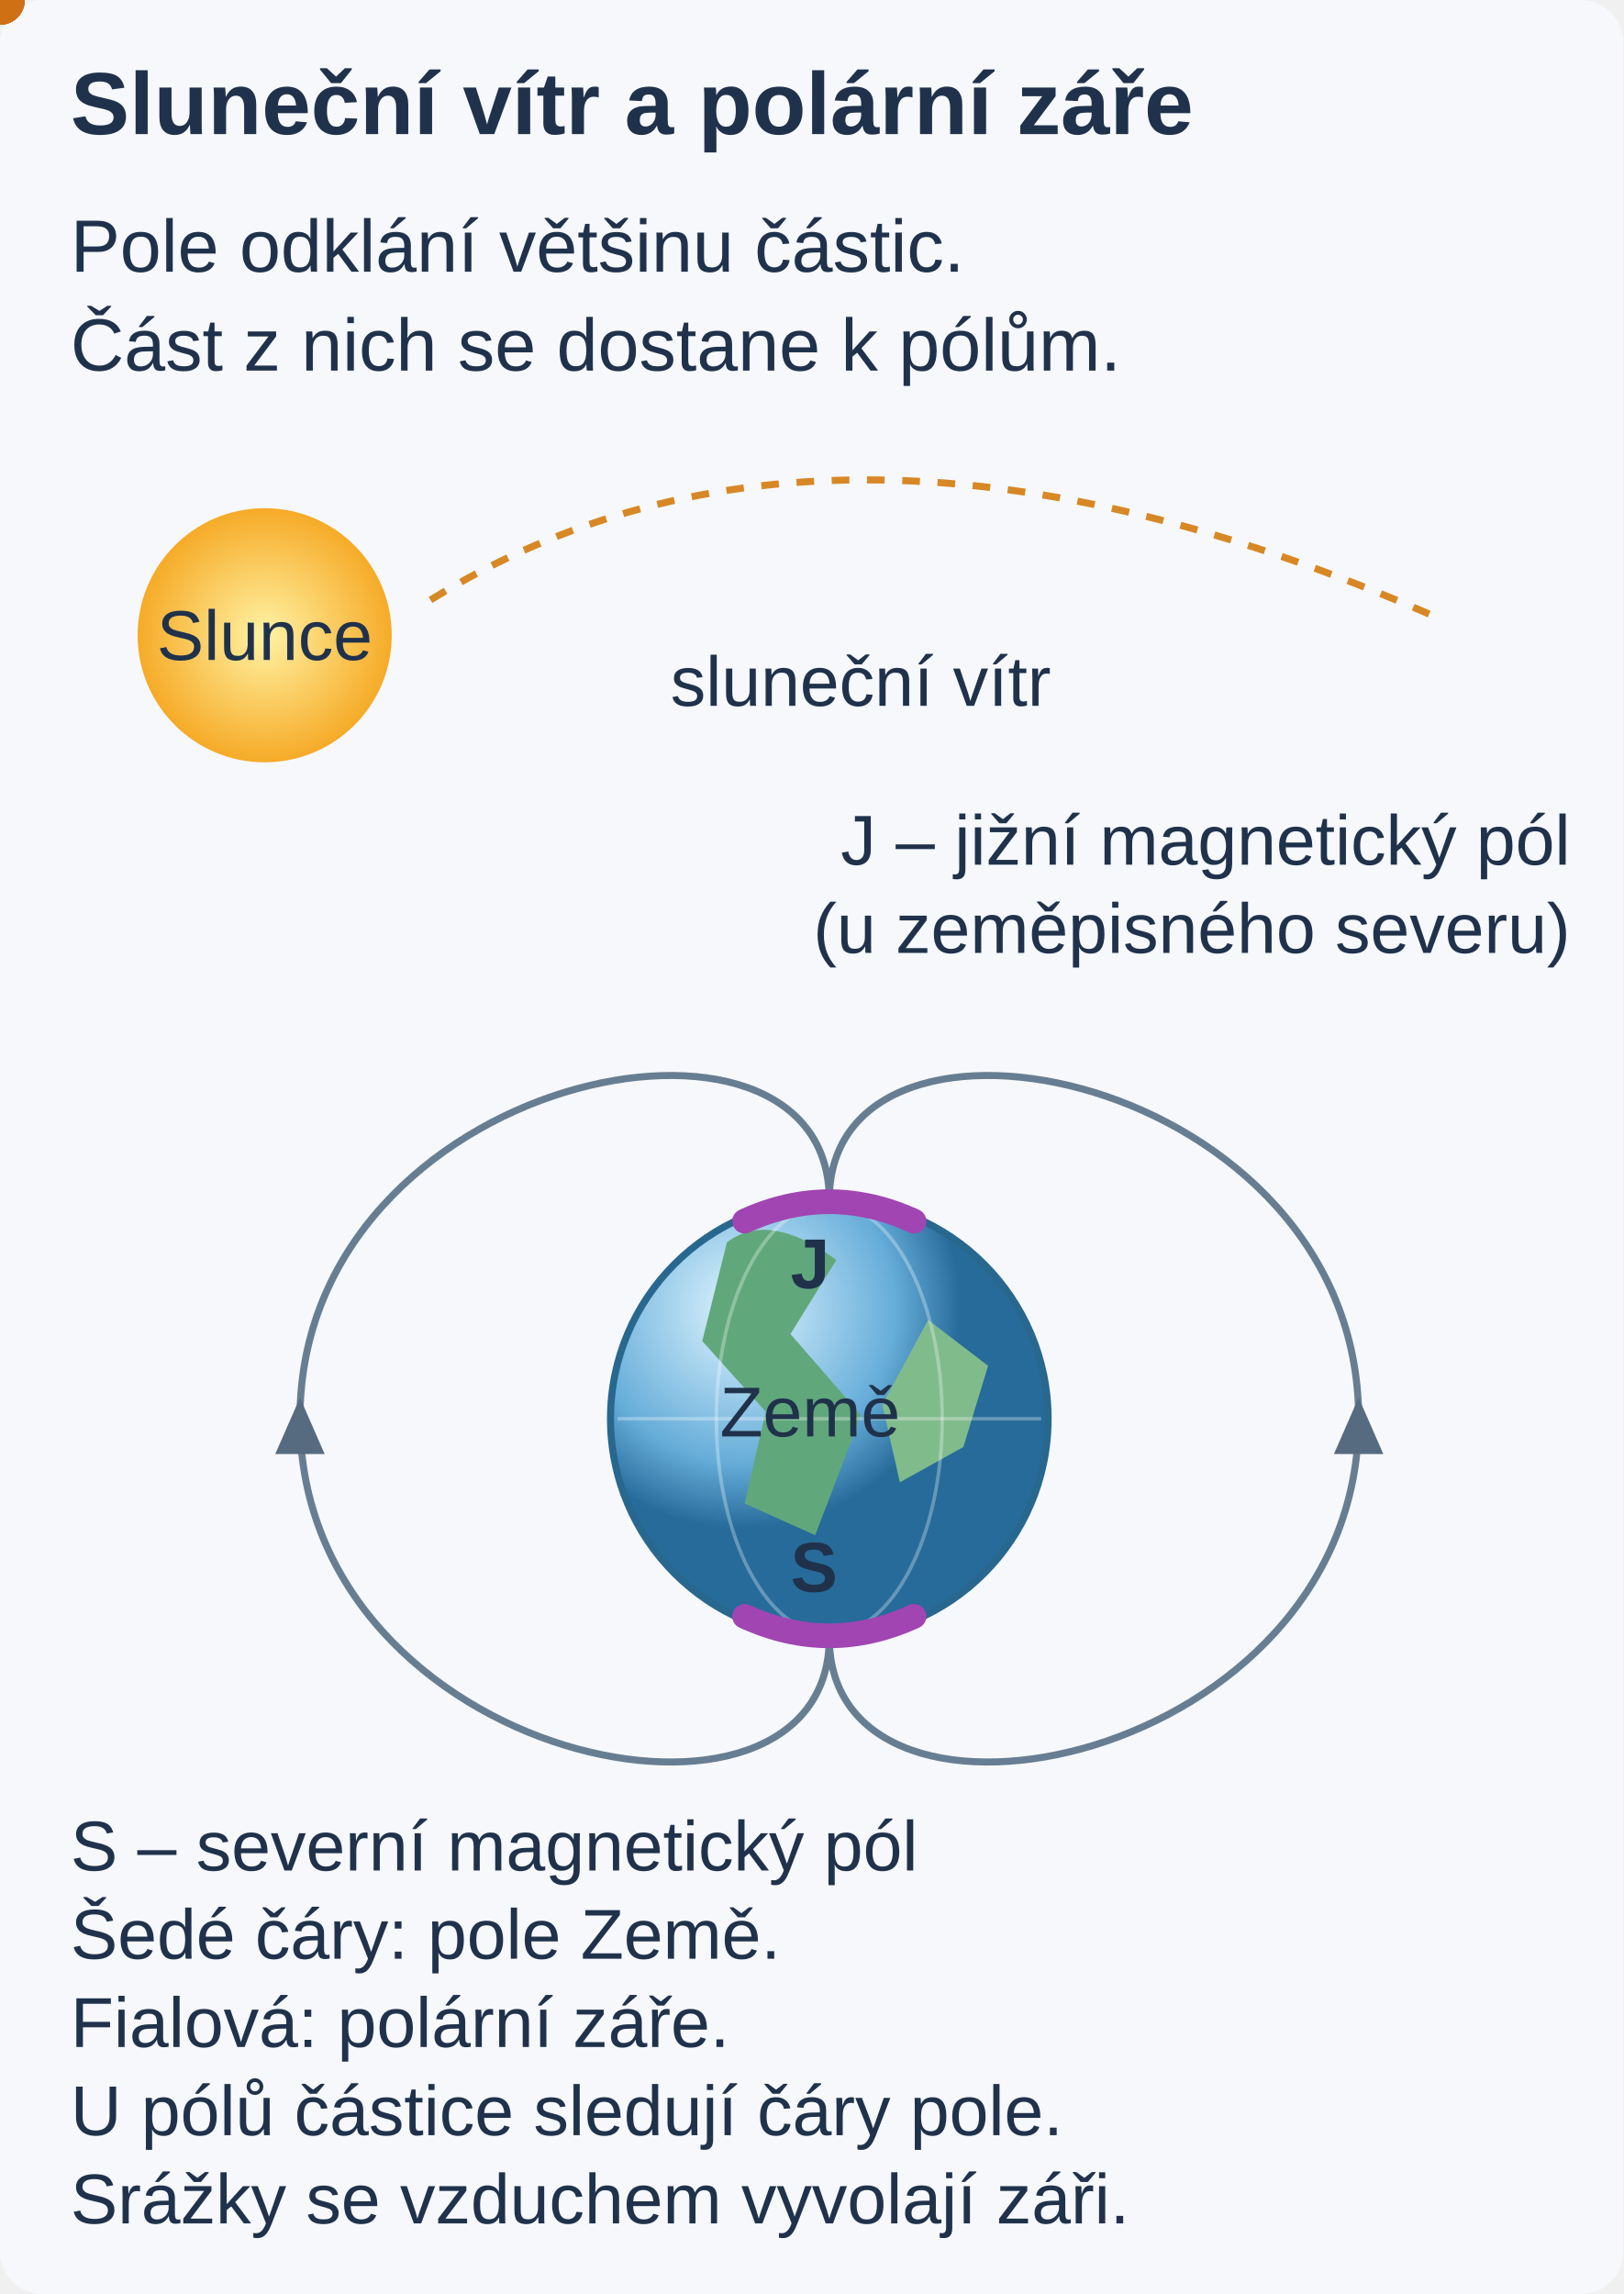
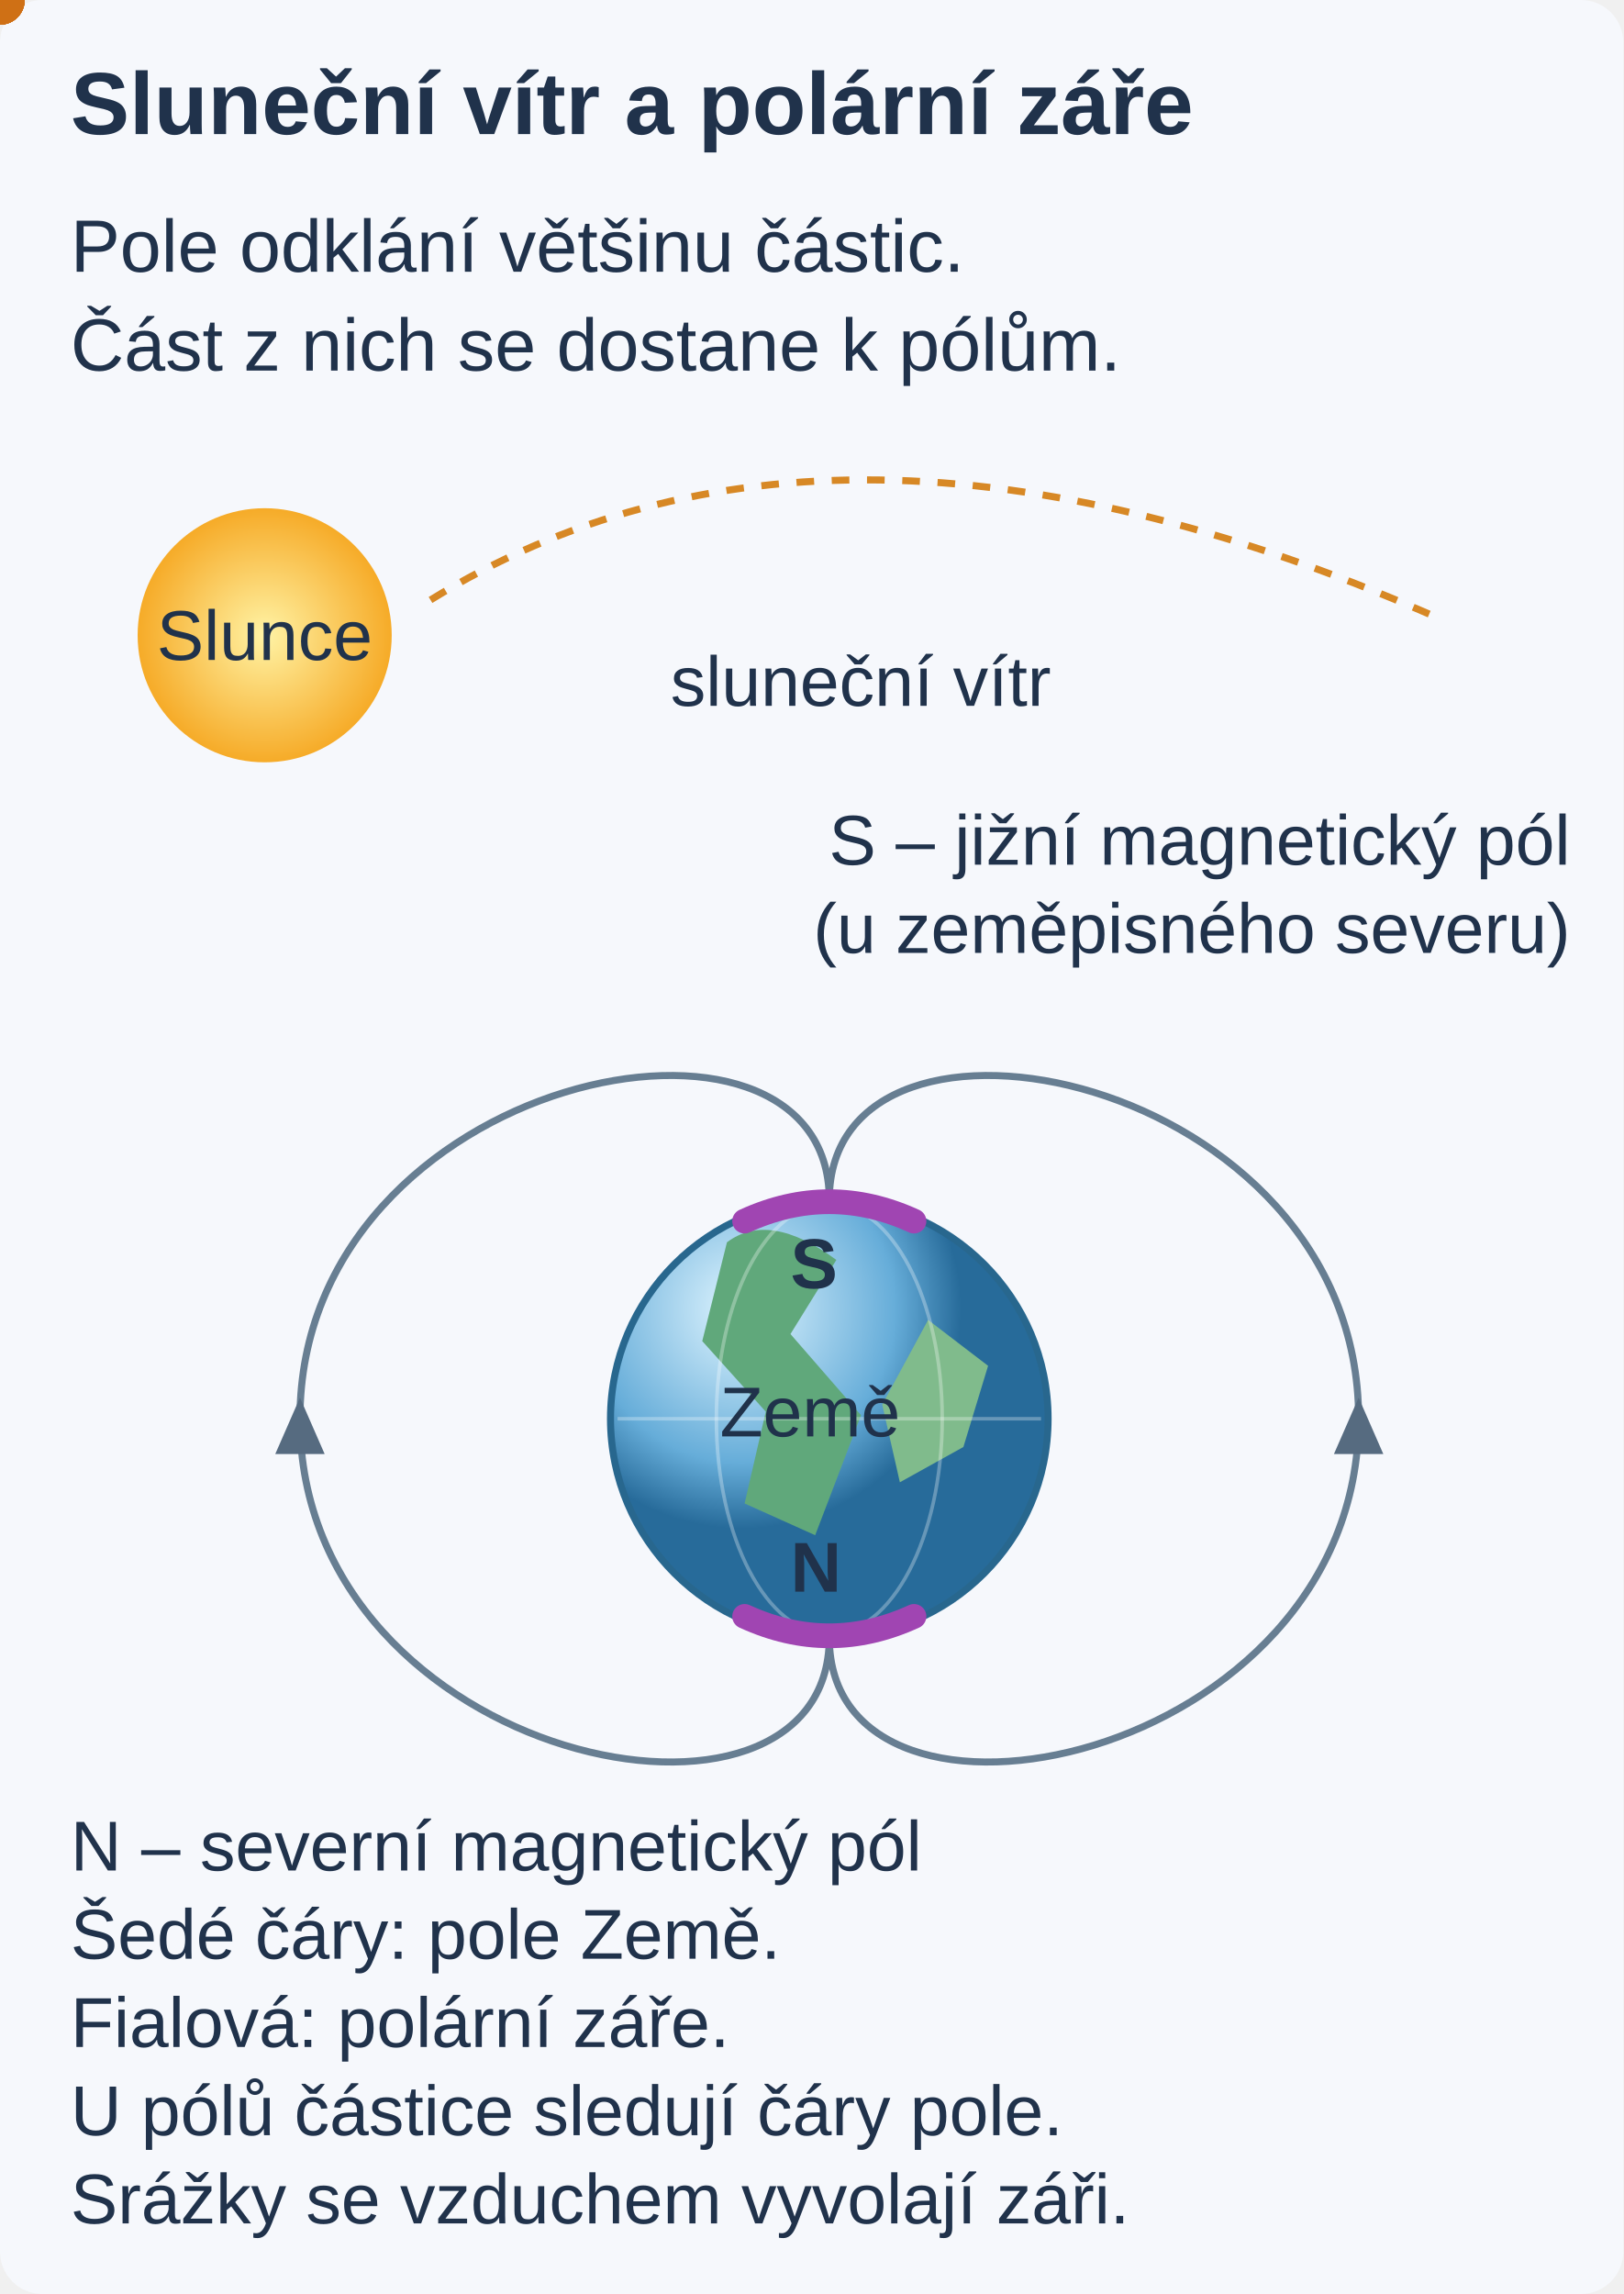
<svg xmlns="http://www.w3.org/2000/svg" viewBox="0 0 460 650" width="460" height="650" role="img" aria-label="Sluneční vítr a polární záře. Oranžové tečky jsou částice ze Slunce. Většinu pole Země odkloní. Část částic se u Země stočí podél šedých čar pole k pólům a tam vznikne fialová polární záře. Schéma není v měřítku.">
  <defs>
    <radialGradient id="earth" cx="30%" cy="25%">
      <stop stop-color="#e0f5ff" />
      <stop offset=".7" stop-color="#66add9" />
      <stop offset="1" stop-color="#276b9a" />
    </radialGradient>
    <radialGradient id="sun">
      <stop stop-color="#fff3a5" />
      <stop offset="1" stop-color="#f6ab28" />
    </radialGradient>
    <path id="drahaOdklon" d="M112 170 Q235 100 405 174" />
    <path id="drahaSever" d="M112 200 C125 250 150 307 182.2 305.1 C211 302.8 235 313.6 235 340" />
    <path id="drahaJih" d="M100 212 C40 260 30 360 45 420 C55 460 86 457.1 137.8 485.2 C181 508.6 235 503.6 235 464" />
  </defs>
  <style>text{font-family:Arial,sans-serif;fill:#20324b}.field{fill:none;stroke:#677e92;stroke-width:2}@keyframes glow{0%,100%{opacity:.45}50%{opacity:1}}.glow{animation:glow 2.4s ease-in-out infinite}
@media(prefers-reduced-motion:reduce){*{animation:none!important}.moving{display:none}.still{display:inline!important}}</style>
  <rect width="460" height="650" rx="12" fill="#f6f8fc" />
  <g id="panel-2">
    <text x="20" y="38" font-size="25" font-weight="bold">Sluneční vítr a polární záře</text>
    <text x="20" y="77" font-size="21">Pole odklání většinu částic.</text>
    <text x="20" y="105" font-size="21">Část z nich se dostane k pólům.</text>
    <circle cx="75" cy="180" r="36" fill="url(#sun)" />
    <text x="75" y="187" font-size="20" text-anchor="middle">Slunce</text>
    <path d="M122 170 Q235 100 405 174" fill="none" stroke="#d78825" stroke-width="2" stroke-dasharray="5 5" />
    <text x="190" y="200" font-size="20">sluneční vítr</text>
-     <text x="445" y="245" font-size="20" text-anchor="end">J – jižní magnetický pól</text>
+     <text x="445" y="245" font-size="20" text-anchor="end">S – jižní magnetický pól</text>
    <text x="445" y="270" font-size="20" text-anchor="end">(u zeměpisného severu)</text>
    <path class="field" d="M235 464 C235 530 85 500 85 402 C85 304 235 274 235 340 L235 464Z" />
    <path class="arrow" d="M-10 -7L6 0 -10 7Z" transform="translate(85 402) rotate(-90)" fill="#566b80" />
    <path class="field" d="M235 464 C235 530 385 500 385 402 C385 304 235 274 235 340 L235 464Z" />
    <path class="arrow" d="M-10 -7L6 0 -10 7Z" transform="translate(385 402) rotate(-90)" fill="#566b80" />
    <circle cx="235" cy="402" r="62" fill="url(#earth)" stroke="#28678e" stroke-width="2" />
    <path d="M206 352Q218 343 237 357L224 378 244 401 231 435 211 426 217 400 199 380Z" fill="#60a87b" />
    <path d="M263 374L280 387 273 410 255 420 250 398Z" fill="#80bb8c" />
    <ellipse cx="235" cy="402" rx="32" ry="61" fill="none" stroke="white" opacity=".3" />
    <path d="M175 402H295" stroke="white" opacity=".3" />
-     <text x="224" y="365" font-size="20" font-weight="bold">J</text>
-     <text x="224" y="451" font-size="20" font-weight="bold">S</text>
+     <text x="224" y="365" font-size="20" font-weight="bold">S</text>
+     <text x="224" y="451" font-size="20" font-weight="bold">N</text>
    <text x="204" y="407" font-size="20">Země</text>
    <path class="glow" d="M211 346Q235 335 259 346 M211 458Q235 469 259 458" fill="none" stroke="#a045b2" stroke-width="7" stroke-linecap="round" />
-     <text x="20" y="530" font-size="20">S – severní magnetický pól</text>
+     <text x="20" y="530" font-size="20">N – severní magnetický pól</text>
    <g class="moving" fill="#cf7015">
      <circle r="7">
        <animateMotion dur="7s" begin="0s" repeatCount="indefinite">
          <mpath href="#drahaOdklon" />
        </animateMotion>
      </circle>
      <circle r="7">
        <animateMotion dur="7s" begin="-2.33s" repeatCount="indefinite">
          <mpath href="#drahaOdklon" />
        </animateMotion>
      </circle>
      <circle r="7">
        <animateMotion dur="7s" begin="-4.67s" repeatCount="indefinite">
          <mpath href="#drahaOdklon" />
        </animateMotion>
      </circle>
      <circle r="7">
        <animateMotion dur="7s" begin="-1s" repeatCount="indefinite">
          <mpath href="#drahaSever" />
        </animateMotion>
        <animate attributeName="opacity" dur="7s" begin="-1s" repeatCount="indefinite" values="0;1;1;0" keyTimes="0;0.06;0.92;1" />
      </circle>
      <circle r="7">
        <animateMotion dur="7s" begin="-4.5s" repeatCount="indefinite">
          <mpath href="#drahaSever" />
        </animateMotion>
        <animate attributeName="opacity" dur="7s" begin="-4.5s" repeatCount="indefinite" values="0;1;1;0" keyTimes="0;0.06;0.92;1" />
      </circle>
      <circle r="7">
        <animateMotion dur="7s" begin="-2.5s" repeatCount="indefinite">
          <mpath href="#drahaJih" />
        </animateMotion>
        <animate attributeName="opacity" dur="7s" begin="-2.5s" repeatCount="indefinite" values="0;1;1;0" keyTimes="0;0.06;0.92;1" />
      </circle>
      <circle r="7">
        <animateMotion dur="7s" begin="-6s" repeatCount="indefinite">
          <mpath href="#drahaJih" />
        </animateMotion>
        <animate attributeName="opacity" dur="7s" begin="-6s" repeatCount="indefinite" values="0;1;1;0" keyTimes="0;0.06;0.92;1" />
      </circle>
    </g>
    <g class="still" style="display:none" fill="#cf7015">
      <circle cx="208" cy="137" r="7" />
      <circle cx="182" cy="305" r="7" />
      <circle cx="138" cy="485" r="7" />
    </g>
    <text x="20" y="555" font-size="20">Šedé čáry: pole Země.</text>
    <text x="20" y="580" font-size="20">Fialová: polární záře.</text>
    <text x="20" y="605" font-size="20">U pólů částice sledují čáry pole.</text>
    <text x="20" y="630" font-size="20">Srážky se vzduchem vyvolají záři.</text>
  </g>
</svg>
